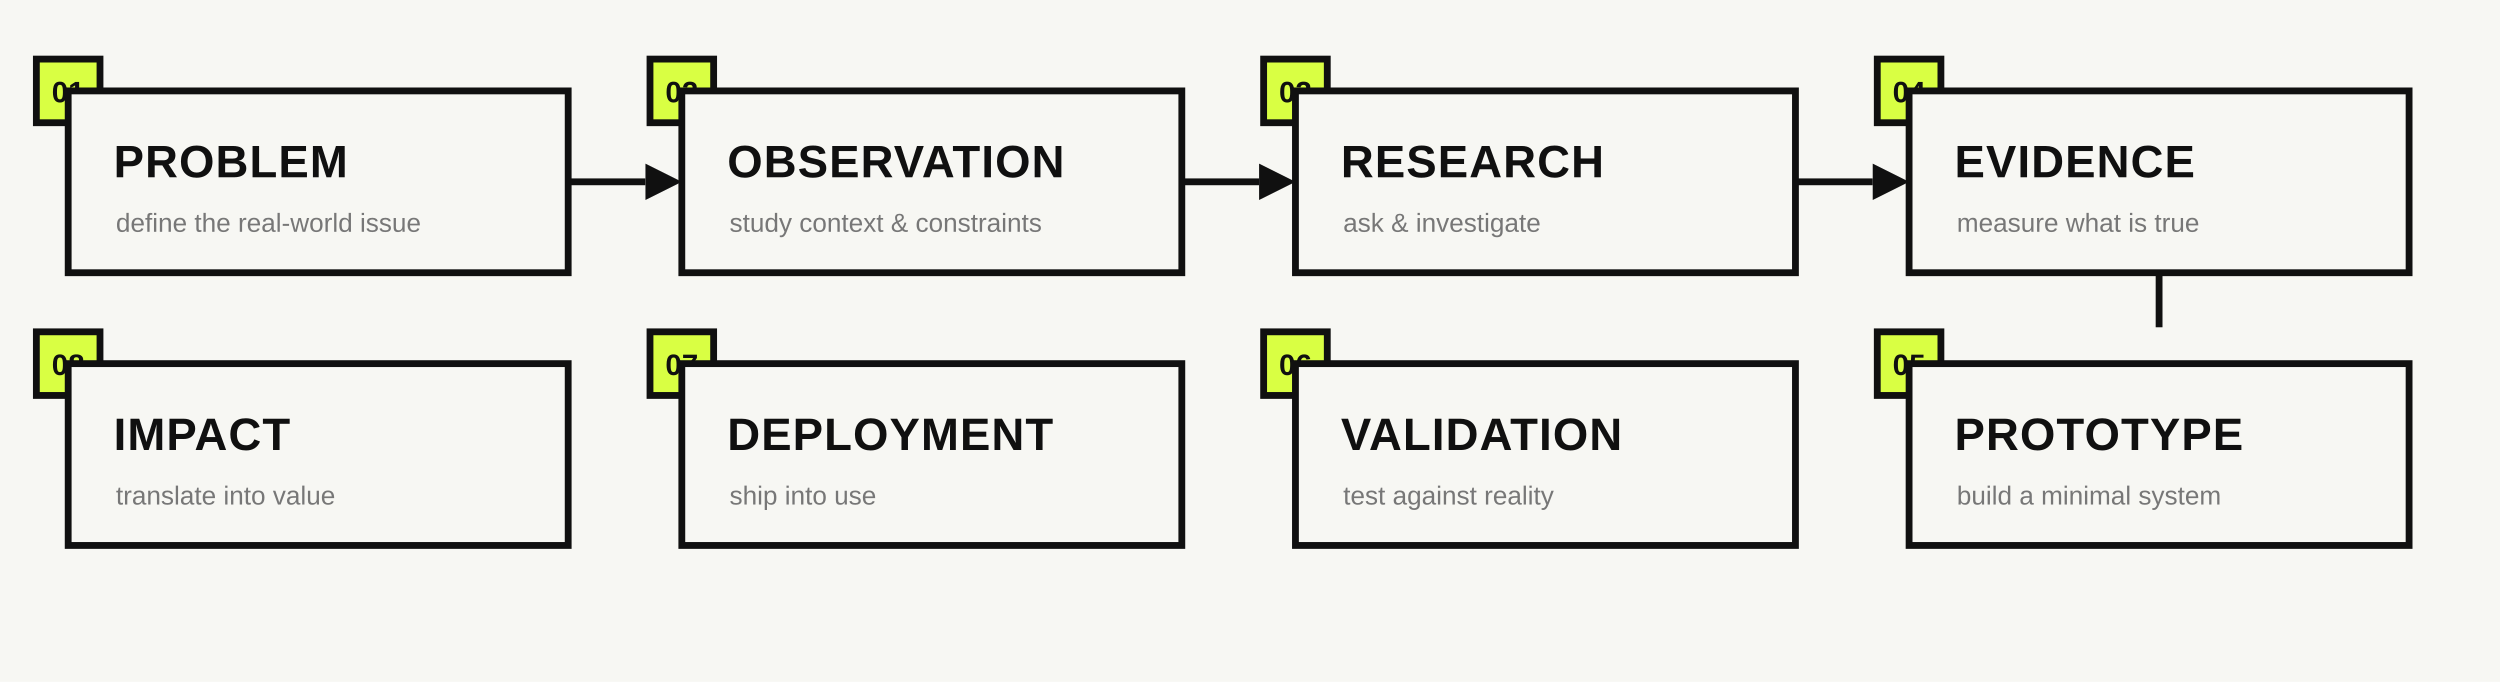
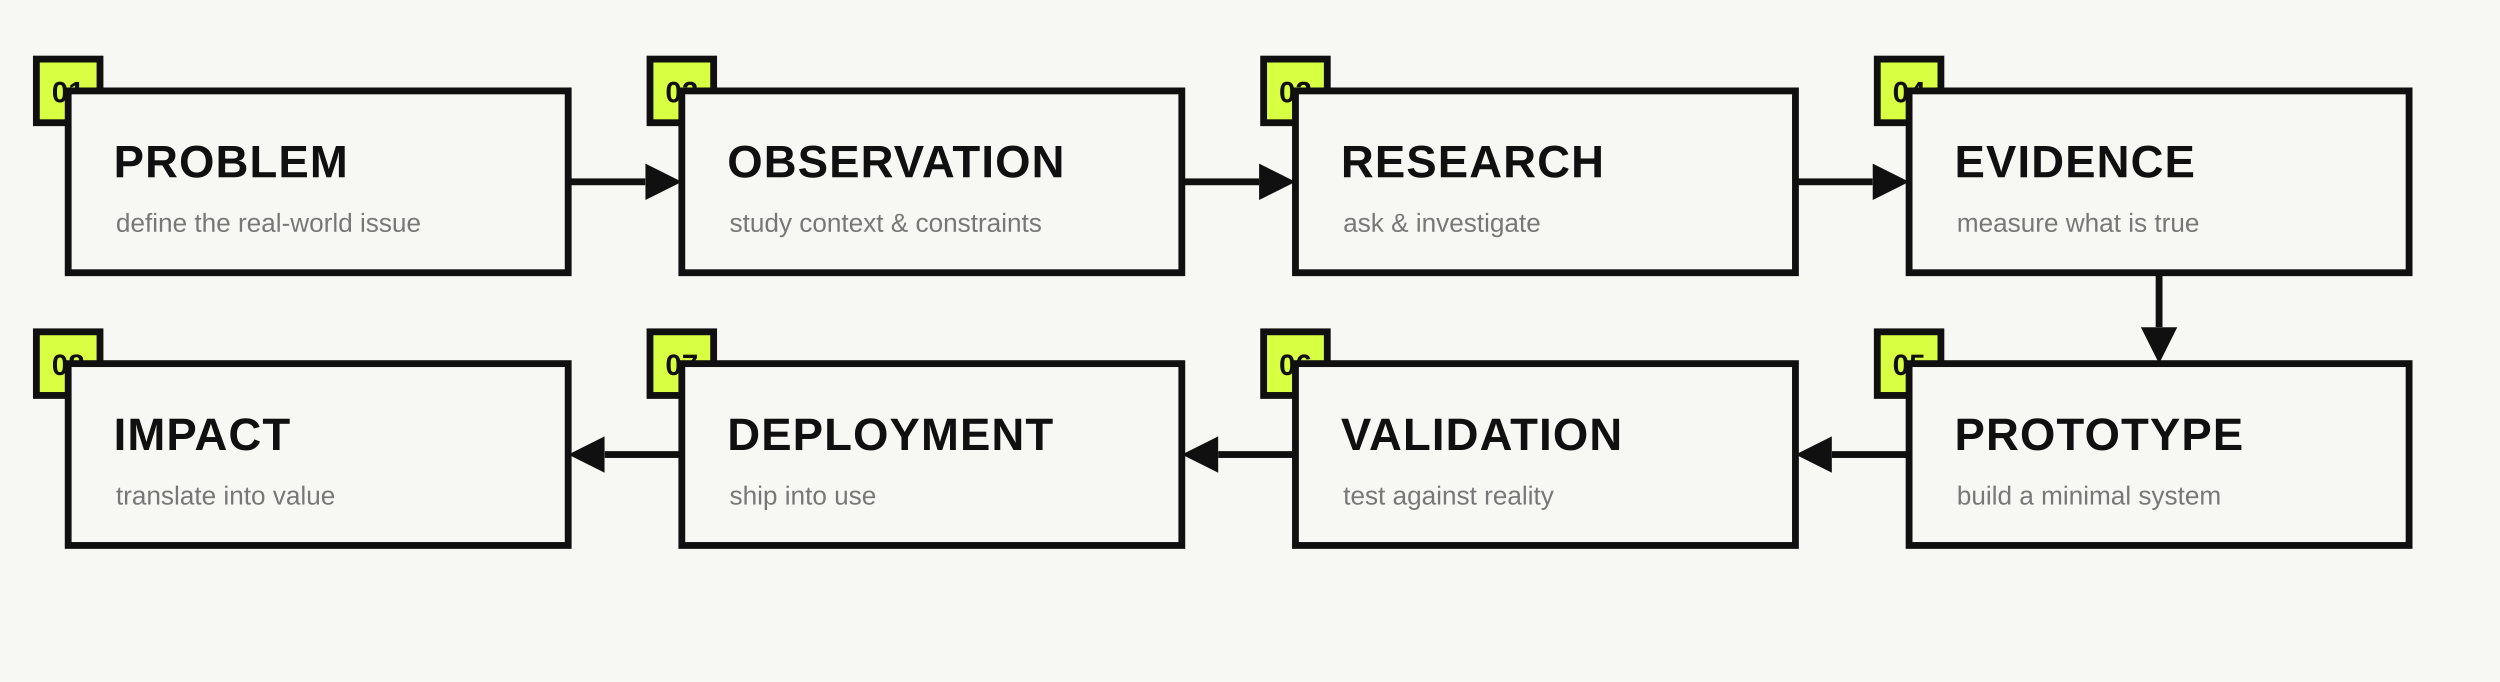
<svg xmlns="http://www.w3.org/2000/svg" viewBox="0 0 1100 300" role="img" aria-label="Research process diagram from problem to impact.">
  <rect width="1100" height="300" fill="#f7f7f3" />
  <line x1="250" y1="80.0" x2="284" y2="80.0" stroke="#101010" stroke-width="3" />
  <polygon points="300,80.0 284,72.0 284,88.0" fill="#101010" />
  <line x1="520" y1="80.0" x2="554" y2="80.0" stroke="#101010" stroke-width="3" />
  <polygon points="570,80.0 554,72.0 554,88.0" fill="#101010" />
  <line x1="790" y1="80.0" x2="824" y2="80.0" stroke="#101010" stroke-width="3" />
  <polygon points="840,80.0 824,72.0 824,88.0" fill="#101010" />
  <line x1="950.0" y1="120" x2="950.0" y2="144" stroke="#101010" stroke-width="3" />
-   <polygon points="950.0,160 942.0,176 958.0,176" fill="#101010" />
-   <line x1="586" y1="200.0" x2="790" y2="200.0" stroke="#101010" stroke-width="3" />
-   <polygon points="570,200.0 586,192.0 586,208.0" fill="#101010" />
-   <line x1="316" y1="200.0" x2="520" y2="200.0" stroke="#101010" stroke-width="3" />
-   <polygon points="300,200.0 316,192.0 316,208.0" fill="#101010" />
-   <line x1="46" y1="200.0" x2="250" y2="200.0" stroke="#101010" stroke-width="3" />
-   <polygon points="30,200.0 46,192.0 46,208.0" fill="#101010" />
+   <polygon points="950.0,160 942.0,144 958.0,144" fill="#101010" />
+   <line x1="840" y1="200.0" x2="806" y2="200.0" stroke="#101010" stroke-width="3" />
+   <polygon points="790,200.0 806,192.0 806,208.0" fill="#101010" />
+   <line x1="570" y1="200.0" x2="536" y2="200.0" stroke="#101010" stroke-width="3" />
+   <polygon points="520,200.0 536,192.0 536,208.0" fill="#101010" />
+   <line x1="300" y1="200.0" x2="266" y2="200.0" stroke="#101010" stroke-width="3" />
+   <polygon points="250,200.0 266,192.0 266,208.0" fill="#101010" />
  <rect x="16" y="26" width="28" height="28" fill="#d9ff43" stroke="#101010" stroke-width="3" />
  <text x="30" y="45" font-family="Arial" font-size="13" font-weight="900" text-anchor="middle" fill="#101010">01</text>
  <rect x="30" y="40" width="220" height="80" fill="#f7f7f3" stroke="#101010" stroke-width="3" />
  <text x="50" y="78" font-family="Arial,Helvetica,sans-serif" font-size="20" font-weight="900" letter-spacing="0.5" fill="#101010">PROBLEM</text>
  <text x="51" y="102" font-family="Arial,Helvetica,sans-serif" font-size="11.5" fill="#777">define the real-world issue</text>
  <rect x="286" y="26" width="28" height="28" fill="#d9ff43" stroke="#101010" stroke-width="3" />
  <text x="300" y="45" font-family="Arial" font-size="13" font-weight="900" text-anchor="middle" fill="#101010">02</text>
  <rect x="300" y="40" width="220" height="80" fill="#f7f7f3" stroke="#101010" stroke-width="3" />
  <text x="320" y="78" font-family="Arial,Helvetica,sans-serif" font-size="20" font-weight="900" letter-spacing="0.5" fill="#101010">OBSERVATION</text>
  <text x="321" y="102" font-family="Arial,Helvetica,sans-serif" font-size="11.5" fill="#777">study context &amp; constraints</text>
  <rect x="556" y="26" width="28" height="28" fill="#d9ff43" stroke="#101010" stroke-width="3" />
  <text x="570" y="45" font-family="Arial" font-size="13" font-weight="900" text-anchor="middle" fill="#101010">03</text>
  <rect x="570" y="40" width="220" height="80" fill="#f7f7f3" stroke="#101010" stroke-width="3" />
  <text x="590" y="78" font-family="Arial,Helvetica,sans-serif" font-size="20" font-weight="900" letter-spacing="0.5" fill="#101010">RESEARCH</text>
  <text x="591" y="102" font-family="Arial,Helvetica,sans-serif" font-size="11.5" fill="#777">ask &amp; investigate</text>
  <rect x="826" y="26" width="28" height="28" fill="#d9ff43" stroke="#101010" stroke-width="3" />
  <text x="840" y="45" font-family="Arial" font-size="13" font-weight="900" text-anchor="middle" fill="#101010">04</text>
  <rect x="840" y="40" width="220" height="80" fill="#f7f7f3" stroke="#101010" stroke-width="3" />
  <text x="860" y="78" font-family="Arial,Helvetica,sans-serif" font-size="20" font-weight="900" letter-spacing="0.5" fill="#101010">EVIDENCE</text>
  <text x="861" y="102" font-family="Arial,Helvetica,sans-serif" font-size="11.5" fill="#777">measure what is true</text>
  <rect x="826" y="146" width="28" height="28" fill="#d9ff43" stroke="#101010" stroke-width="3" />
  <text x="840" y="165" font-family="Arial" font-size="13" font-weight="900" text-anchor="middle" fill="#101010">05</text>
  <rect x="840" y="160" width="220" height="80" fill="#f7f7f3" stroke="#101010" stroke-width="3" />
  <text x="860" y="198" font-family="Arial,Helvetica,sans-serif" font-size="20" font-weight="900" letter-spacing="0.5" fill="#101010">PROTOTYPE</text>
  <text x="861" y="222" font-family="Arial,Helvetica,sans-serif" font-size="11.5" fill="#777">build a minimal system</text>
  <rect x="556" y="146" width="28" height="28" fill="#d9ff43" stroke="#101010" stroke-width="3" />
  <text x="570" y="165" font-family="Arial" font-size="13" font-weight="900" text-anchor="middle" fill="#101010">06</text>
  <rect x="570" y="160" width="220" height="80" fill="#f7f7f3" stroke="#101010" stroke-width="3" />
  <text x="590" y="198" font-family="Arial,Helvetica,sans-serif" font-size="20" font-weight="900" letter-spacing="0.5" fill="#101010">VALIDATION</text>
  <text x="591" y="222" font-family="Arial,Helvetica,sans-serif" font-size="11.5" fill="#777">test against reality</text>
  <rect x="286" y="146" width="28" height="28" fill="#d9ff43" stroke="#101010" stroke-width="3" />
  <text x="300" y="165" font-family="Arial" font-size="13" font-weight="900" text-anchor="middle" fill="#101010">07</text>
  <rect x="300" y="160" width="220" height="80" fill="#f7f7f3" stroke="#101010" stroke-width="3" />
  <text x="320" y="198" font-family="Arial,Helvetica,sans-serif" font-size="20" font-weight="900" letter-spacing="0.5" fill="#101010">DEPLOYMENT</text>
  <text x="321" y="222" font-family="Arial,Helvetica,sans-serif" font-size="11.5" fill="#777">ship into use</text>
  <rect x="16" y="146" width="28" height="28" fill="#d9ff43" stroke="#101010" stroke-width="3" />
  <text x="30" y="165" font-family="Arial" font-size="13" font-weight="900" text-anchor="middle" fill="#101010">08</text>
  <rect x="30" y="160" width="220" height="80" fill="#f7f7f3" stroke="#101010" stroke-width="3" />
  <text x="50" y="198" font-family="Arial,Helvetica,sans-serif" font-size="20" font-weight="900" letter-spacing="0.5" fill="#101010">IMPACT</text>
  <text x="51" y="222" font-family="Arial,Helvetica,sans-serif" font-size="11.5" fill="#777">translate into value</text>
</svg>
